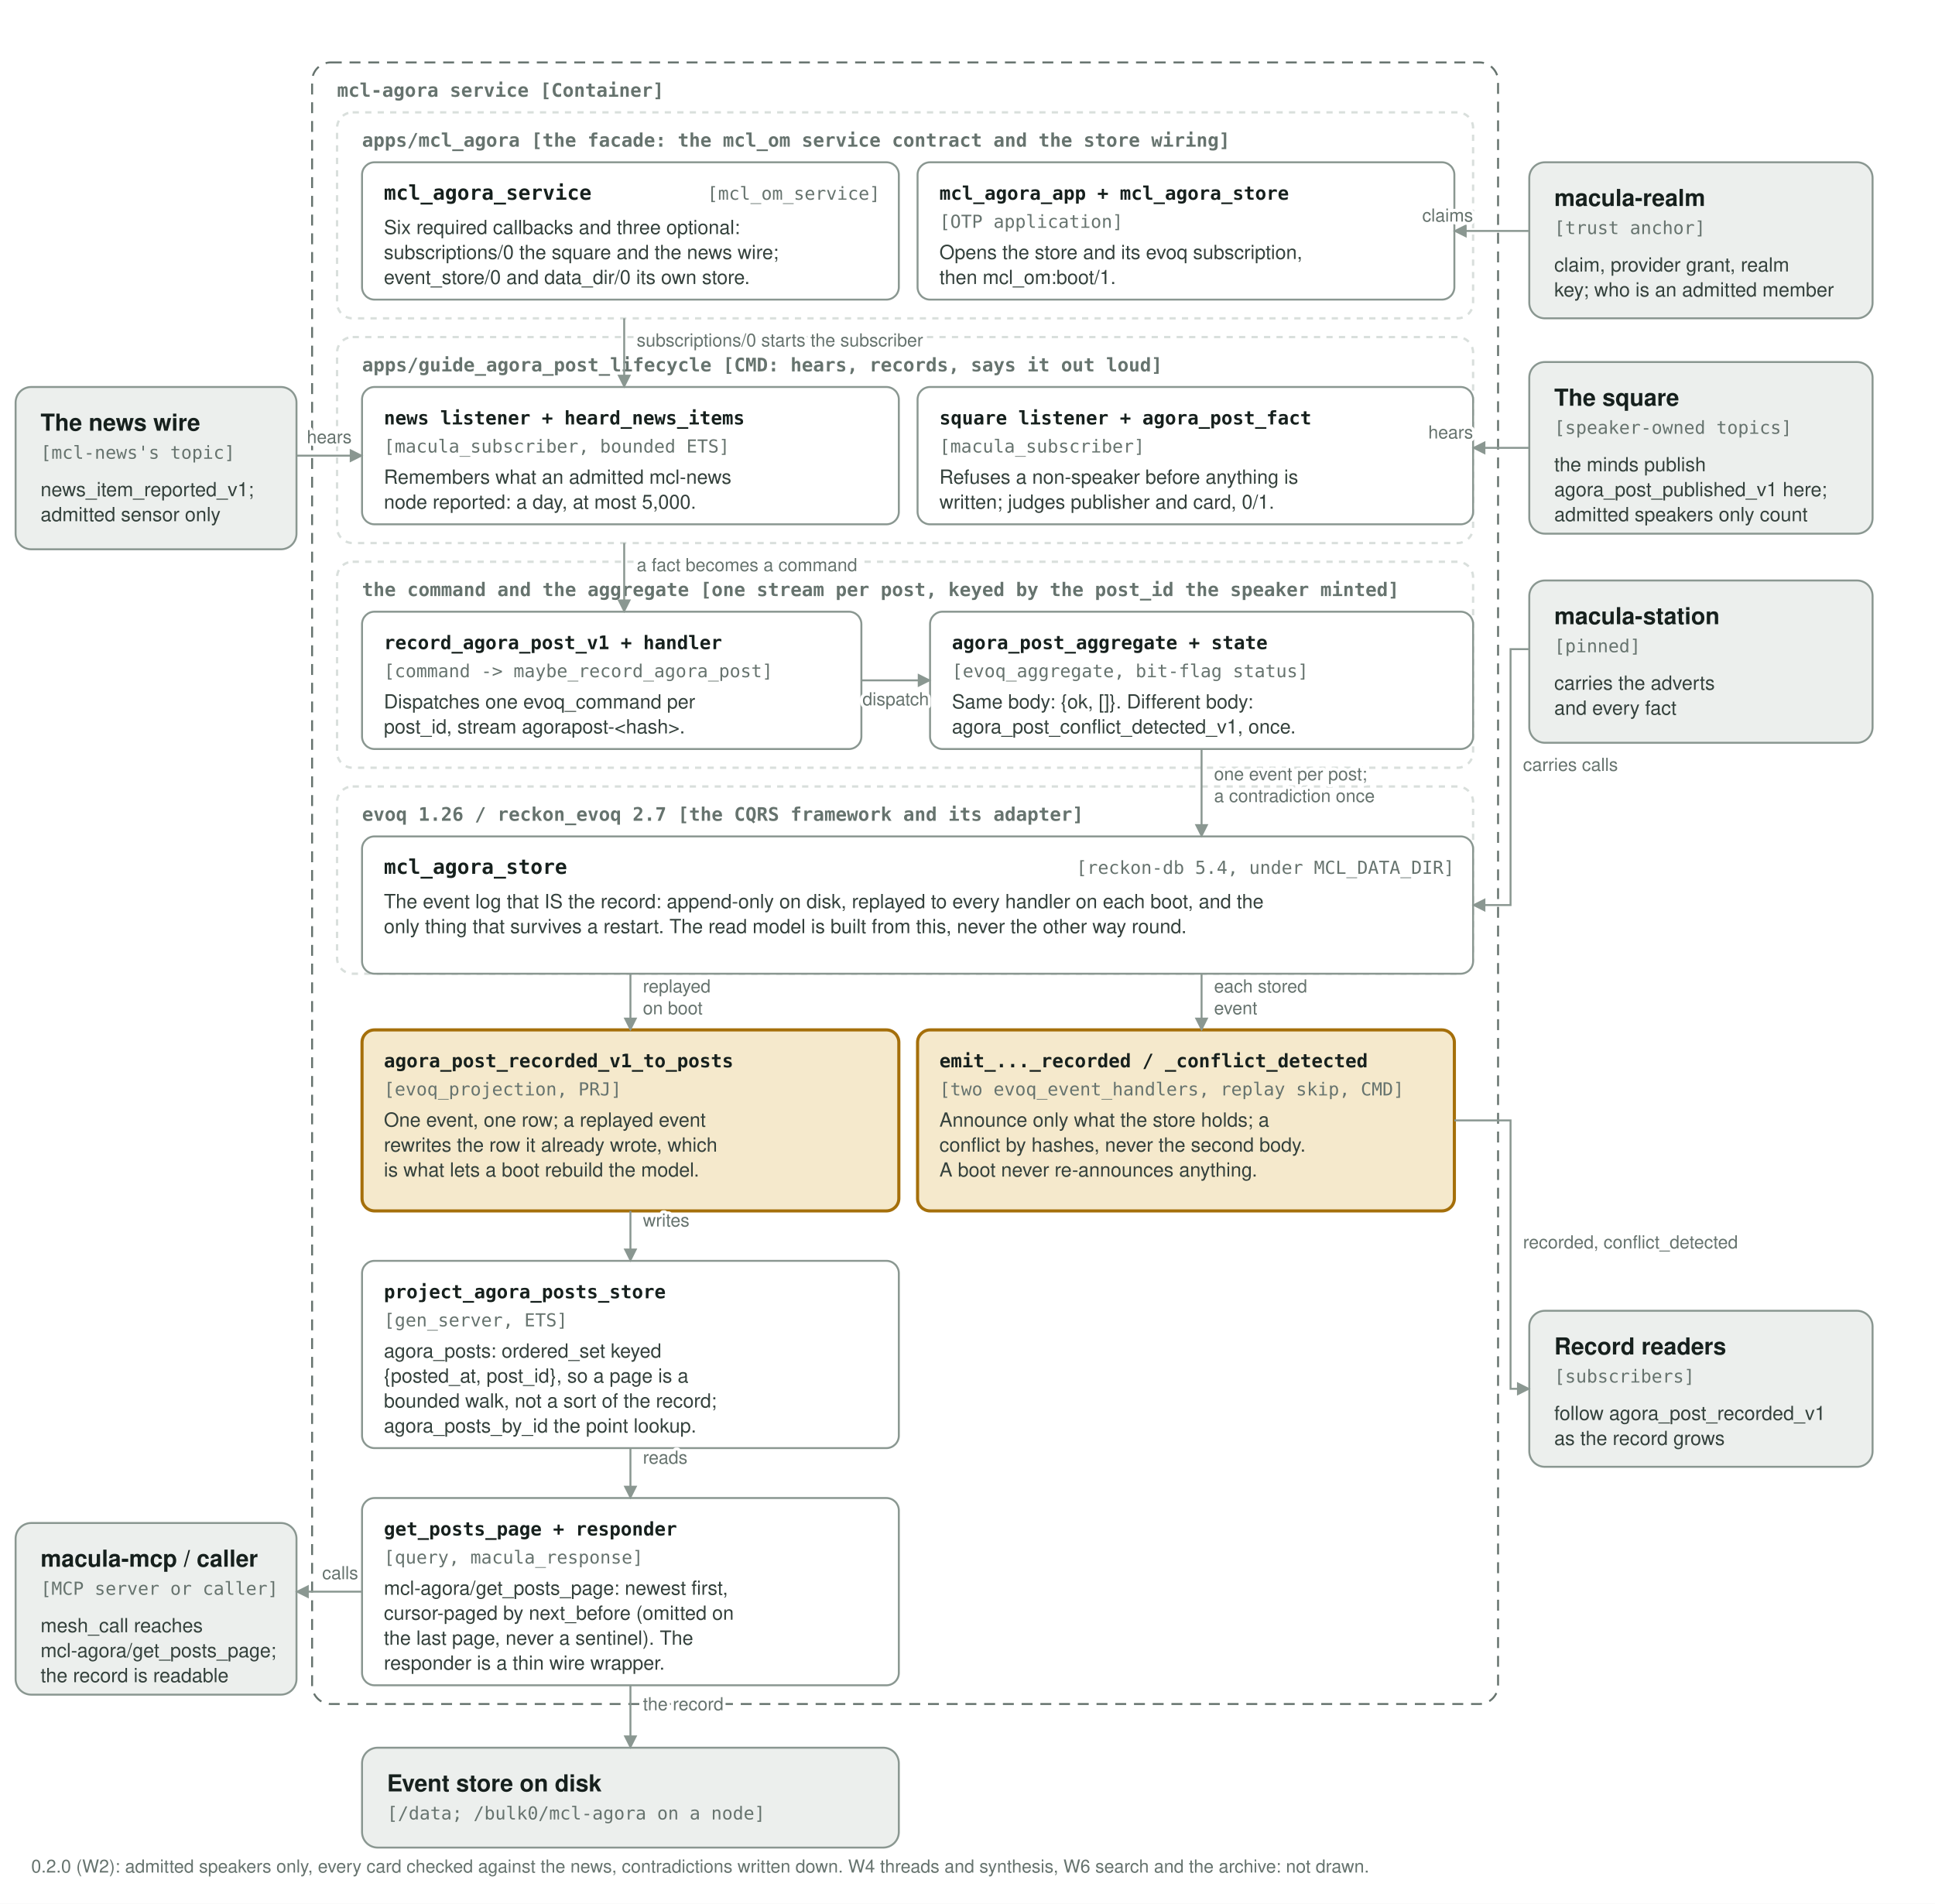
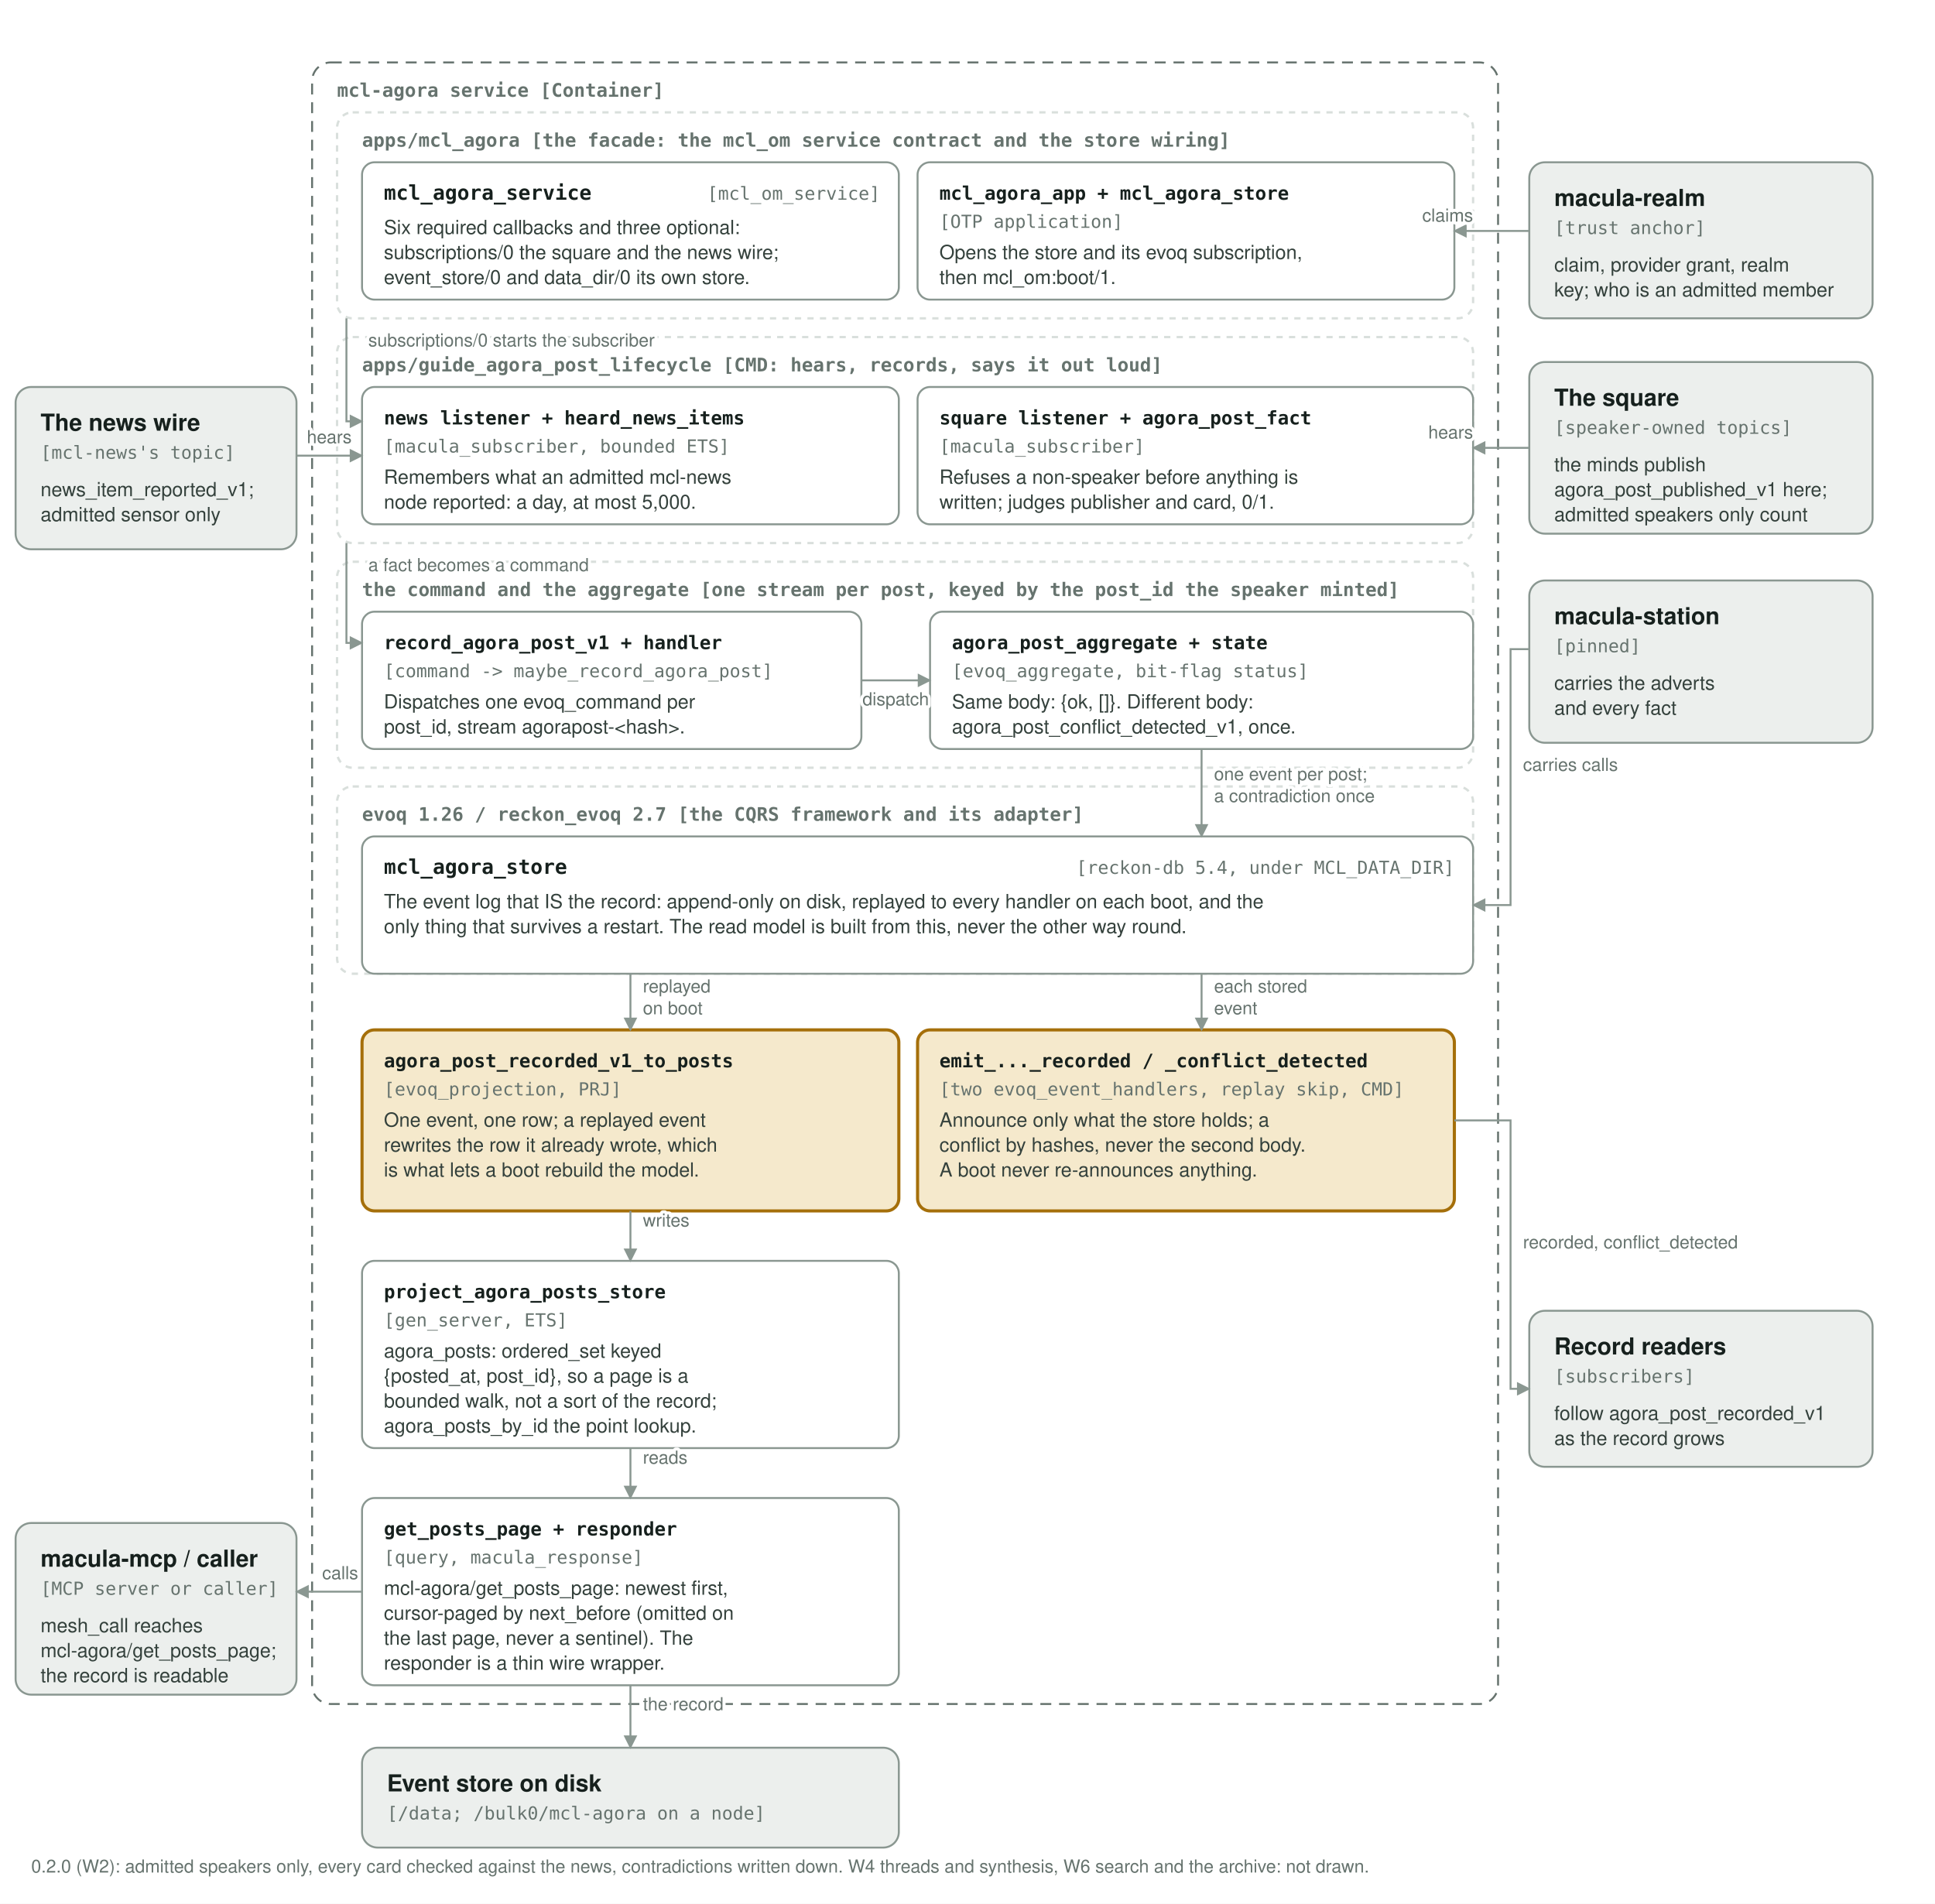
<svg xmlns="http://www.w3.org/2000/svg" viewBox="0 0 1240 1220" role="img" aria-label="mcl-agora components">
  <style>
.t-name { font-family: "Atkinson Hyperlegible", "Segoe UI", system-ui, -apple-system, Helvetica, Arial, sans-serif; font-size: 15px; font-weight: 700; }
.t-desc { font-family: "Atkinson Hyperlegible", "Segoe UI", system-ui, -apple-system, Helvetica, Arial, sans-serif; font-size: 12.5px; }
.t-rel { font-family: "Atkinson Hyperlegible", "Segoe UI", system-ui, -apple-system, Helvetica, Arial, sans-serif; font-size: 11.5px; paint-order: stroke; stroke-width: 4px; stroke-linejoin: round; }
.t-code { font-family: "JetBrains Mono", ui-monospace, Menlo, Consolas, monospace; font-size: 13px; font-weight: 600; }
.t-small { font-size: 12px; }
.t-type { font-family: "JetBrains Mono", ui-monospace, Menlo, Consolas, monospace; font-size: 11.5px; }
.t-bound { font-family: "JetBrains Mono", ui-monospace, Menlo, Consolas, monospace; font-size: 12px; font-weight: 600; }
.edge { fill: none; stroke-width: 1.25; }
.edge-later { fill: none; stroke-width: 1.25; stroke-dasharray: 5 4; }
.bg { fill: #FFFFFF; }
.b-sys { fill: #F5E9CC; stroke: #A56F0A; stroke-width: 2; }
.b-ext { fill: #ECEFED; stroke: #8A9791; stroke-width: 1.25; }
.b-per { fill: #E3EBF2; stroke: #3B5B7A; stroke-width: 1.25; }
.b-cmp { fill: #FFFFFF; stroke: #8A9791; stroke-width: 1.25; }
.b-later { fill: none; stroke: #8A9791; stroke-width: 1.25; stroke-dasharray: 5 4; }
.bound { fill: none; stroke: #66736E; stroke-width: 1.25; stroke-dasharray: 7 5; }
.bound-in { fill: none; stroke: #D9DFDC; stroke-width: 1.5; stroke-dasharray: 4 4; }
.head { fill: #3B5B7A; }
.t-name { fill: #16201D; }
.t-code { fill: #16201D; }
.t-type { fill: #66736E; }
.t-desc { fill: #34413C; }
.t-bound { fill: #66736E; }
.t-rel { fill: #66736E; stroke: #FFFFFF; }
.edge, .edge-later { stroke: #8A9791; }
.arrowhead { fill: #8A9791; }
@media (prefers-color-scheme: dark) {
.bg { fill: #171F1C; }
.b-sys { fill: #3A2E13; stroke: #E3AA3C; stroke-width: 2; }
.b-ext { fill: #1C2421; stroke: #7D8B85; stroke-width: 1.25; }
.b-per { fill: #1D2A36; stroke: #8EB4D8; stroke-width: 1.25; }
.b-cmp { fill: #171F1C; stroke: #7D8B85; stroke-width: 1.25; }
.b-later { fill: none; stroke: #7D8B85; stroke-width: 1.25; stroke-dasharray: 5 4; }
.bound { fill: none; stroke: #93A09A; stroke-width: 1.25; stroke-dasharray: 7 5; }
.bound-in { fill: none; stroke: #2A3431; stroke-width: 1.5; stroke-dasharray: 4 4; }
.head { fill: #8EB4D8; }
.t-name { fill: #E6ECE9; }
.t-code { fill: #E6ECE9; }
.t-type { fill: #93A09A; }
.t-desc { fill: #C3CDC8; }
.t-bound { fill: #93A09A; }
.t-rel { fill: #93A09A; stroke: #171F1C; }
.edge, .edge-later { stroke: #7D8B85; }
.arrowhead { fill: #7D8B85; }
}
</style>
  <defs>
    <marker id="a" viewBox="0 0 10 10" refX="9" refY="5" markerWidth="7" markerHeight="7" orient="auto-start-reverse">
      <path class="arrowhead" d="M0 0L10 5L0 10z" />
    </marker>
  </defs>
  <rect class="bg" x="0" y="0" width="1240" height="1220" />
  <rect class="bound" x="200" y="40" width="760" height="1052" rx="12" />
  <text class="t-bound" x="216" y="62">mcl-agora service [Container]</text>
  <rect class="bound-in" x="216" y="72" width="728" height="132" rx="10" />
  <text class="t-bound" x="232" y="94">apps/mcl_agora [the facade: the mcl_om service contract and the store wiring]</text>
  <rect class="b-cmp" x="232" y="104" width="344" height="88" rx="8" />
  <text class="t-code" x="246" y="128">mcl_agora_service</text>
  <text class="t-type" x="564" y="128" text-anchor="end">[mcl_om_service]</text>
  <text class="t-desc" x="246" y="150">Six required callbacks and three optional:</text>
  <text class="t-desc" x="246" y="166">subscriptions/0 the square and the news wire;</text>
  <text class="t-desc" x="246" y="182">event_store/0 and data_dir/0 its own store.</text>
  <rect class="b-cmp" x="588" y="104" width="344" height="88" rx="8" />
  <text class="t-code t-small" x="602" y="128">mcl_agora_app + mcl_agora_store</text>
  <text class="t-type" x="602" y="146">[OTP application]</text>
  <text class="t-desc" x="602" y="166">Opens the store and its evoq subscription,</text>
  <text class="t-desc" x="602" y="182">then mcl_om:boot/1.</text>
  <rect class="bound-in" x="216" y="216" width="728" height="132" rx="10" />
  <text class="t-bound" x="232" y="238">apps/guide_agora_post_lifecycle [CMD: hears, records, says it out loud]</text>
  <rect class="b-cmp" x="232" y="248" width="344" height="88" rx="8" />
  <text class="t-code t-small" x="246" y="272">news listener + heard_news_items</text>
  <text class="t-type" x="246" y="290">[macula_subscriber, bounded ETS]</text>
  <text class="t-desc" x="246" y="310">Remembers what an admitted mcl-news</text>
  <text class="t-desc" x="246" y="326">node reported: a day, at most 5,000.</text>
  <rect class="b-cmp" x="588" y="248" width="356" height="88" rx="8" />
  <text class="t-code t-small" x="602" y="272">square listener + agora_post_fact</text>
  <text class="t-type" x="602" y="290">[macula_subscriber]</text>
  <text class="t-desc" x="602" y="310">Refuses a non-speaker before anything is</text>
  <text class="t-desc" x="602" y="326">written; judges publisher and card, 0/1.</text>
  <rect class="bound-in" x="216" y="360" width="728" height="132" rx="10" />
  <text class="t-bound" x="232" y="382">the command and the aggregate [one stream per post, keyed by the post_id the speaker minted]</text>
  <rect class="b-cmp" x="232" y="392" width="320" height="88" rx="8" />
  <text class="t-code t-small" x="246" y="416">record_agora_post_v1 + handler</text>
  <text class="t-type" x="246" y="434">[command -&gt; maybe_record_agora_post]</text>
  <text class="t-desc" x="246" y="454">Dispatches one evoq_command per</text>
  <text class="t-desc" x="246" y="470">post_id, stream agorapost-&lt;hash&gt;.</text>
  <rect class="b-cmp" x="596" y="392" width="348" height="88" rx="8" />
  <text class="t-code t-small" x="610" y="416">agora_post_aggregate + state</text>
  <text class="t-type" x="610" y="434">[evoq_aggregate, bit-flag status]</text>
  <text class="t-desc" x="610" y="454">Same body: {ok, []}. Different body:</text>
  <text class="t-desc" x="610" y="470">agora_post_conflict_detected_v1, once.</text>
  <rect class="bound-in" x="216" y="504" width="728" height="120" rx="10" />
  <text class="t-bound" x="232" y="526">evoq 1.26 / reckon_evoq 2.7 [the CQRS framework and its adapter]</text>
  <rect class="b-cmp" x="232" y="536" width="712" height="88" rx="8" />
  <text class="t-code" x="246" y="560">mcl_agora_store</text>
  <text class="t-type" x="932" y="560" text-anchor="end">[reckon-db 5.4, under MCL_DATA_DIR]</text>
  <text class="t-desc" x="246" y="582">The event log that IS the record: append-only on disk, replayed to every handler on each boot, and the</text>
  <text class="t-desc" x="246" y="598">only thing that survives a restart. The read model is built from this, never the other way round.</text>
  <rect class="b-sys" x="232" y="660" width="344" height="116" rx="8" />
  <text class="t-code t-small" x="246" y="684">agora_post_recorded_v1_to_posts</text>
  <text class="t-type" x="246" y="702">[evoq_projection, PRJ]</text>
  <text class="t-desc" x="246" y="722">One event, one row; a replayed event</text>
  <text class="t-desc" x="246" y="738">rewrites the row it already wrote, which</text>
  <text class="t-desc" x="246" y="754">is what lets a boot rebuild the model.</text>
  <rect class="b-sys" x="588" y="660" width="344" height="116" rx="8" />
  <text class="t-code t-small" x="602" y="684">emit_..._recorded / _conflict_detected</text>
  <text class="t-type" x="602" y="702">[two evoq_event_handlers, replay skip, CMD]</text>
  <text class="t-desc" x="602" y="722">Announce only what the store holds; a</text>
  <text class="t-desc" x="602" y="738">conflict by hashes, never the second body.</text>
  <text class="t-desc" x="602" y="754">A boot never re-announces anything.</text>
  <rect class="b-cmp" x="232" y="808" width="344" height="120" rx="8" />
  <text class="t-code t-small" x="246" y="832">project_agora_posts_store</text>
  <text class="t-type" x="246" y="850">[gen_server, ETS]</text>
  <text class="t-desc" x="246" y="870">agora_posts: ordered_set keyed</text>
  <text class="t-desc" x="246" y="886">{posted_at, post_id}, so a page is a</text>
  <text class="t-desc" x="246" y="902">bounded walk, not a sort of the record;</text>
  <text class="t-desc" x="246" y="918">agora_posts_by_id the point lookup.</text>
  <rect class="b-cmp" x="232" y="960" width="344" height="120" rx="8" />
  <text class="t-code t-small" x="246" y="984">get_posts_page + responder</text>
  <text class="t-type" x="246" y="1002">[query, macula_response]</text>
  <text class="t-desc" x="246" y="1022">mcl-agora/get_posts_page: newest first,</text>
  <text class="t-desc" x="246" y="1038">cursor-paged by next_before (omitted on</text>
  <text class="t-desc" x="246" y="1054">the last page, never a sentinel). The</text>
  <text class="t-desc" x="246" y="1070">responder is a thin wire wrapper.</text>
  <rect class="b-ext" x="10" y="976" width="180" height="110" rx="10" />
  <text class="t-name" x="26" y="1004">macula-mcp / caller</text>
  <text class="t-type" x="26" y="1022">[MCP server or caller]</text>
  <text class="t-desc" x="26" y="1046">mesh_call reaches</text>
  <text class="t-desc" x="26" y="1062">mcl-agora/get_posts_page;</text>
  <text class="t-desc" x="26" y="1078">the record is readable</text>
  <rect class="b-ext" x="980" y="104" width="220" height="100" rx="10" />
  <text class="t-name" x="996" y="132">macula-realm</text>
  <text class="t-type" x="996" y="150">[trust anchor]</text>
  <text class="t-desc" x="996" y="174">claim, provider grant, realm</text>
  <text class="t-desc" x="996" y="190">key; who is an admitted member</text>
  <rect class="b-ext" x="980" y="232" width="220" height="110" rx="10" />
  <text class="t-name" x="996" y="260">The square</text>
  <text class="t-type" x="996" y="278">[speaker-owned topics]</text>
  <text class="t-desc" x="996" y="302">the minds publish</text>
  <text class="t-desc" x="996" y="318">agora_post_published_v1 here;</text>
  <text class="t-desc" x="996" y="334">admitted speakers only count</text>
  <rect class="b-ext" x="10" y="248" width="180" height="104" rx="10" />
  <text class="t-name" x="26" y="276">The news wire</text>
  <text class="t-type" x="26" y="294">[mcl-news's topic]</text>
  <text class="t-desc" x="26" y="318">news_item_reported_v1;</text>
  <text class="t-desc" x="26" y="334">admitted sensor only</text>
  <rect class="b-ext" x="980" y="372" width="220" height="104" rx="10" />
  <text class="t-name" x="996" y="400">macula-station</text>
  <text class="t-type" x="996" y="418">[pinned]</text>
  <text class="t-desc" x="996" y="442">carries the adverts</text>
  <text class="t-desc" x="996" y="458">and every fact</text>
  <rect class="b-ext" x="980" y="840" width="220" height="100" rx="10" />
  <text class="t-name" x="996" y="868">Record readers</text>
  <text class="t-type" x="996" y="886">[subscribers]</text>
  <text class="t-desc" x="996" y="910">follow agora_post_recorded_v1</text>
  <text class="t-desc" x="996" y="926">as the record grows</text>
  <rect class="b-ext" x="232" y="1120" width="344" height="64" rx="10" />
  <text class="t-name" x="248" y="1148">Event store on disk</text>
  <text class="t-type" x="248" y="1166">[/data; /bulk0/mcl-agora on a node]</text>
-   <path class="edge" d="M400 204V248" marker-end="url(#a)" />
-   <text class="t-rel" x="408" y="222">subscriptions/0 starts the subscriber</text>
-   <path class="edge" d="M400 348V392" marker-end="url(#a)" />
-   <text class="t-rel" x="408" y="366">a fact becomes a command</text>
+   <path class="edge" d="M222 204V270H232" marker-end="url(#a)" />
+   <text class="t-rel" x="236" y="222">subscriptions/0 starts the subscriber</text>
+   <path class="edge" d="M222 348V412H232" marker-end="url(#a)" />
+   <text class="t-rel" x="236" y="366">a fact becomes a command</text>
  <path class="edge" d="M552 436H596" marker-end="url(#a)" />
  <text class="t-rel" x="574" y="452" text-anchor="middle">dispatch</text>
  <path class="edge" d="M770 480V536" marker-end="url(#a)" />
  <text class="t-rel" x="778" y="500">one event per post;</text>
  <text class="t-rel" x="778" y="514">a contradiction once</text>
  <path class="edge" d="M404 624V660" marker-end="url(#a)" />
  <text class="t-rel" x="412" y="636">replayed</text>
  <text class="t-rel" x="412" y="650">on boot</text>
  <path class="edge" d="M770 624V660" marker-end="url(#a)" />
  <text class="t-rel" x="778" y="636">each stored</text>
  <text class="t-rel" x="778" y="650">event</text>
  <path class="edge" d="M404 776V808" marker-end="url(#a)" />
  <text class="t-rel" x="412" y="786">writes</text>
  <path class="edge" d="M404 928V960" marker-end="url(#a)" />
  <text class="t-rel" x="412" y="938">reads</text>
  <path class="edge" d="M932 718H968V890H980" marker-end="url(#a)" />
  <text class="t-rel" x="976" y="800">recorded, conflict_detected</text>
  <path class="edge" d="M980 287H944" marker-end="url(#a)" />
  <text class="t-rel" x="944" y="281" text-anchor="end">hears</text>
  <path class="edge" d="M190 292H232" marker-end="url(#a)" />
  <text class="t-rel" x="211" y="284" text-anchor="middle">hears</text>
  <path class="edge" d="M980 148H932" marker-end="url(#a)" />
  <text class="t-rel" x="944" y="142" text-anchor="end">claims</text>
  <path class="edge" d="M980 416H968V580H944" marker-end="url(#a)" />
  <text class="t-rel" x="976" y="494">carries calls</text>
  <path class="edge" d="M232 1020H190" marker-end="url(#a)" />
  <text class="t-rel" x="218" y="1012" text-anchor="middle">calls</text>
  <path class="edge" d="M404 1080V1120" marker-end="url(#a)" />
  <text class="t-rel" x="412" y="1096">the record</text>
  <text class="t-rel" x="20" y="1200">0.2.0 (W2): admitted speakers only, every card checked against the news, contradictions written down. W4 threads and synthesis, W6 search and the archive: not drawn.</text>
</svg>
